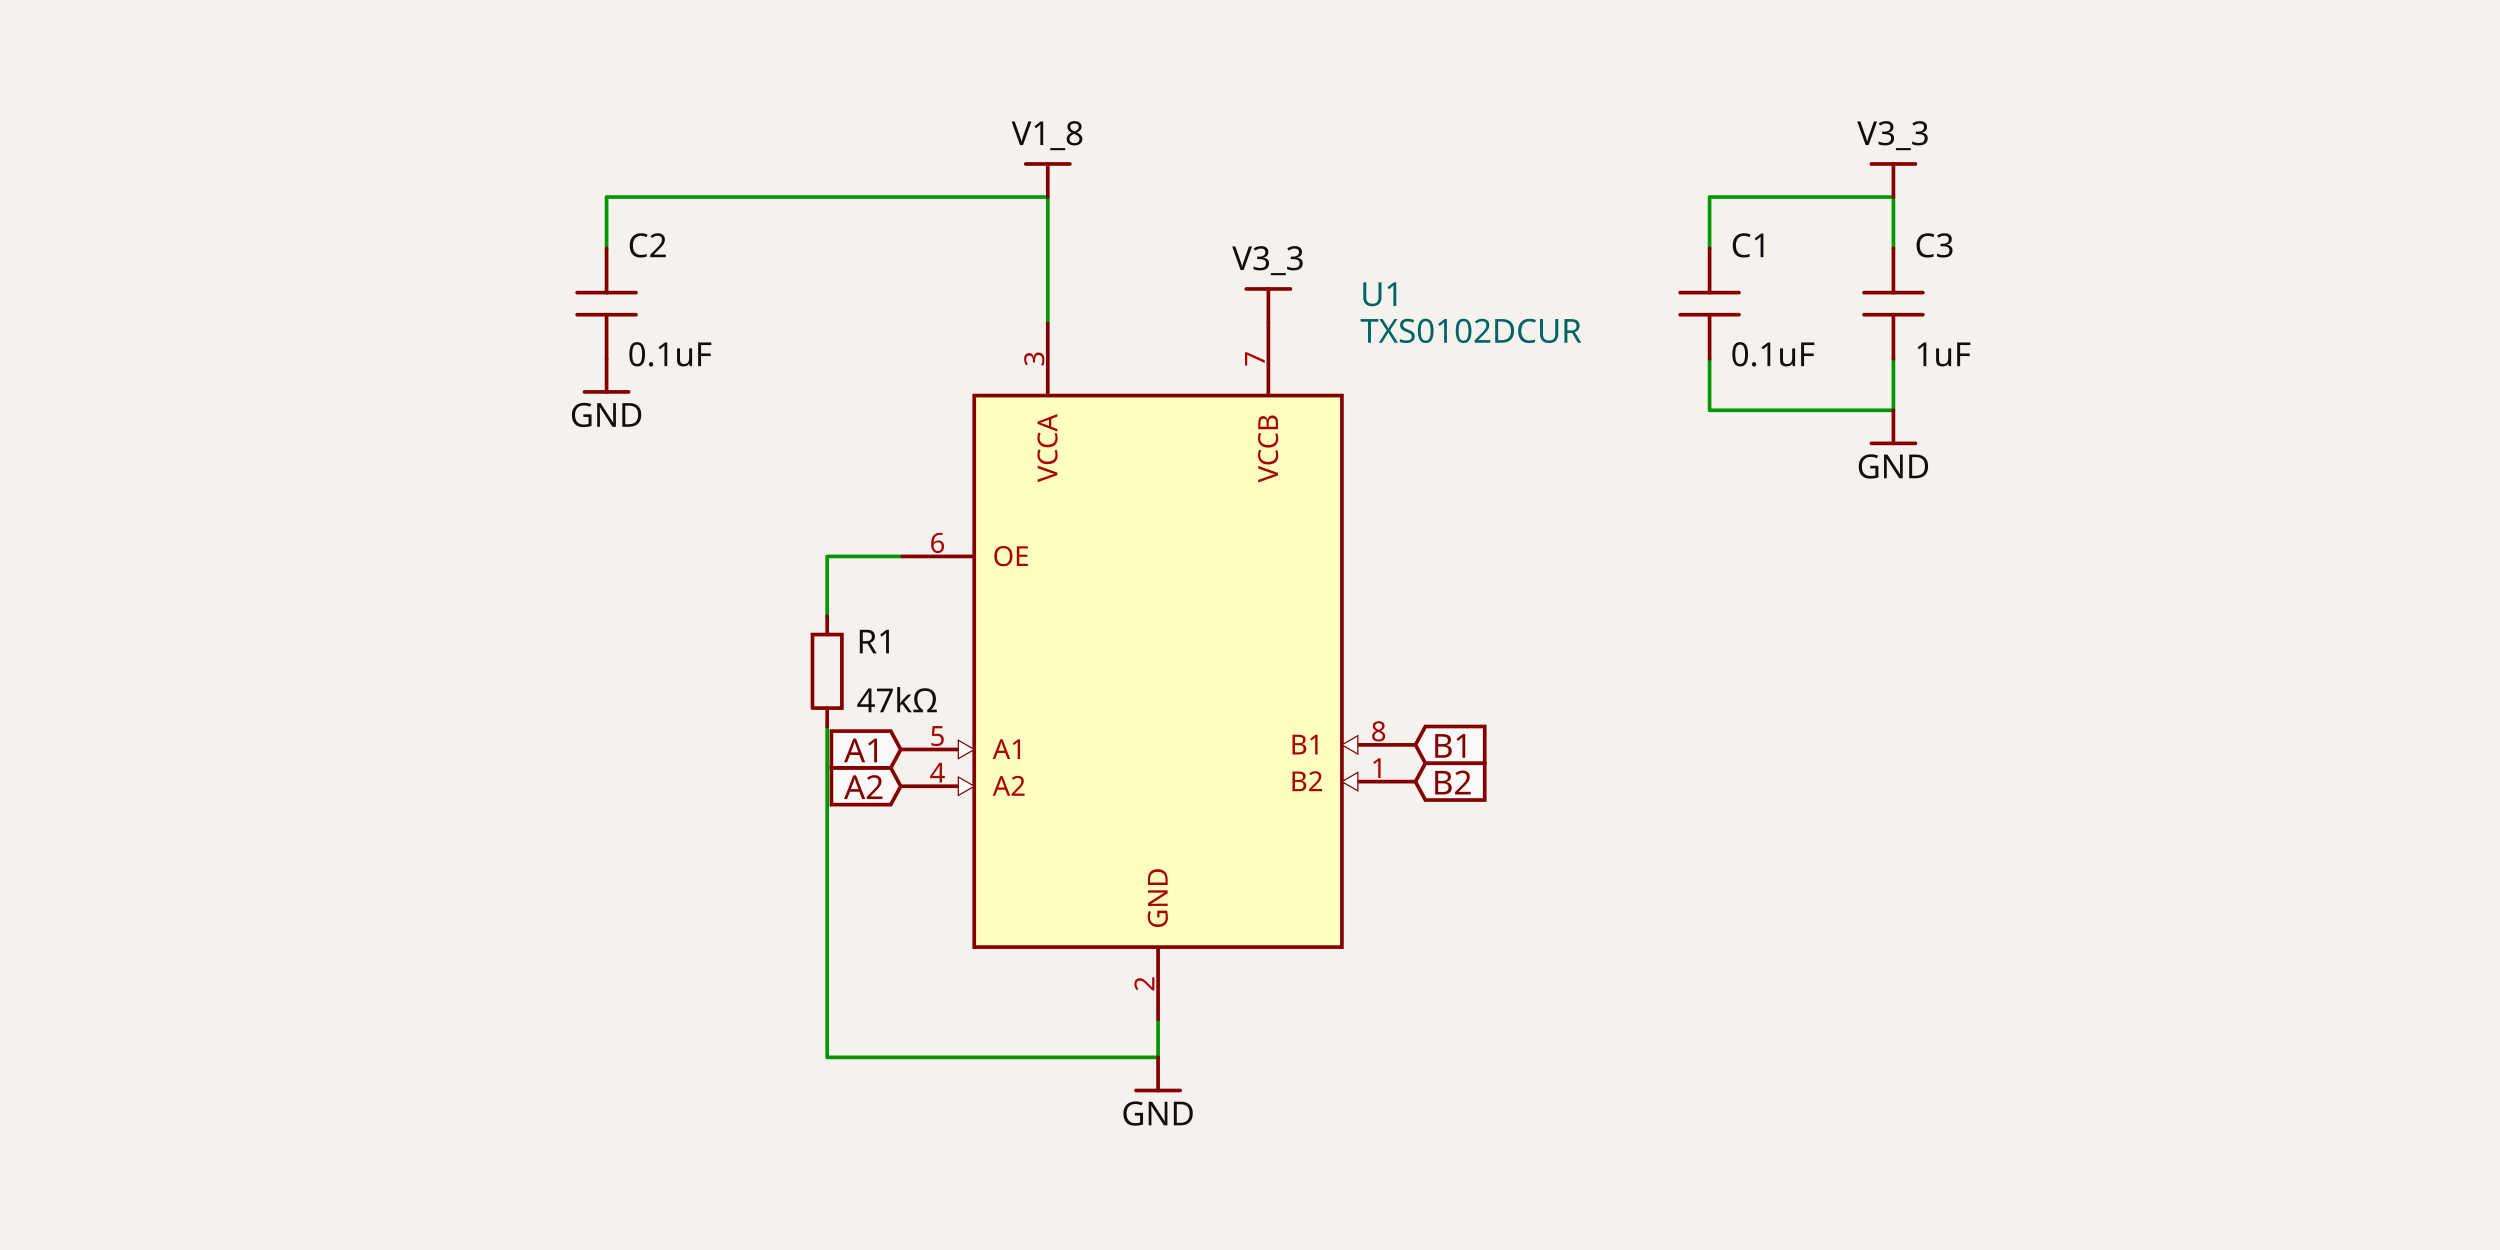
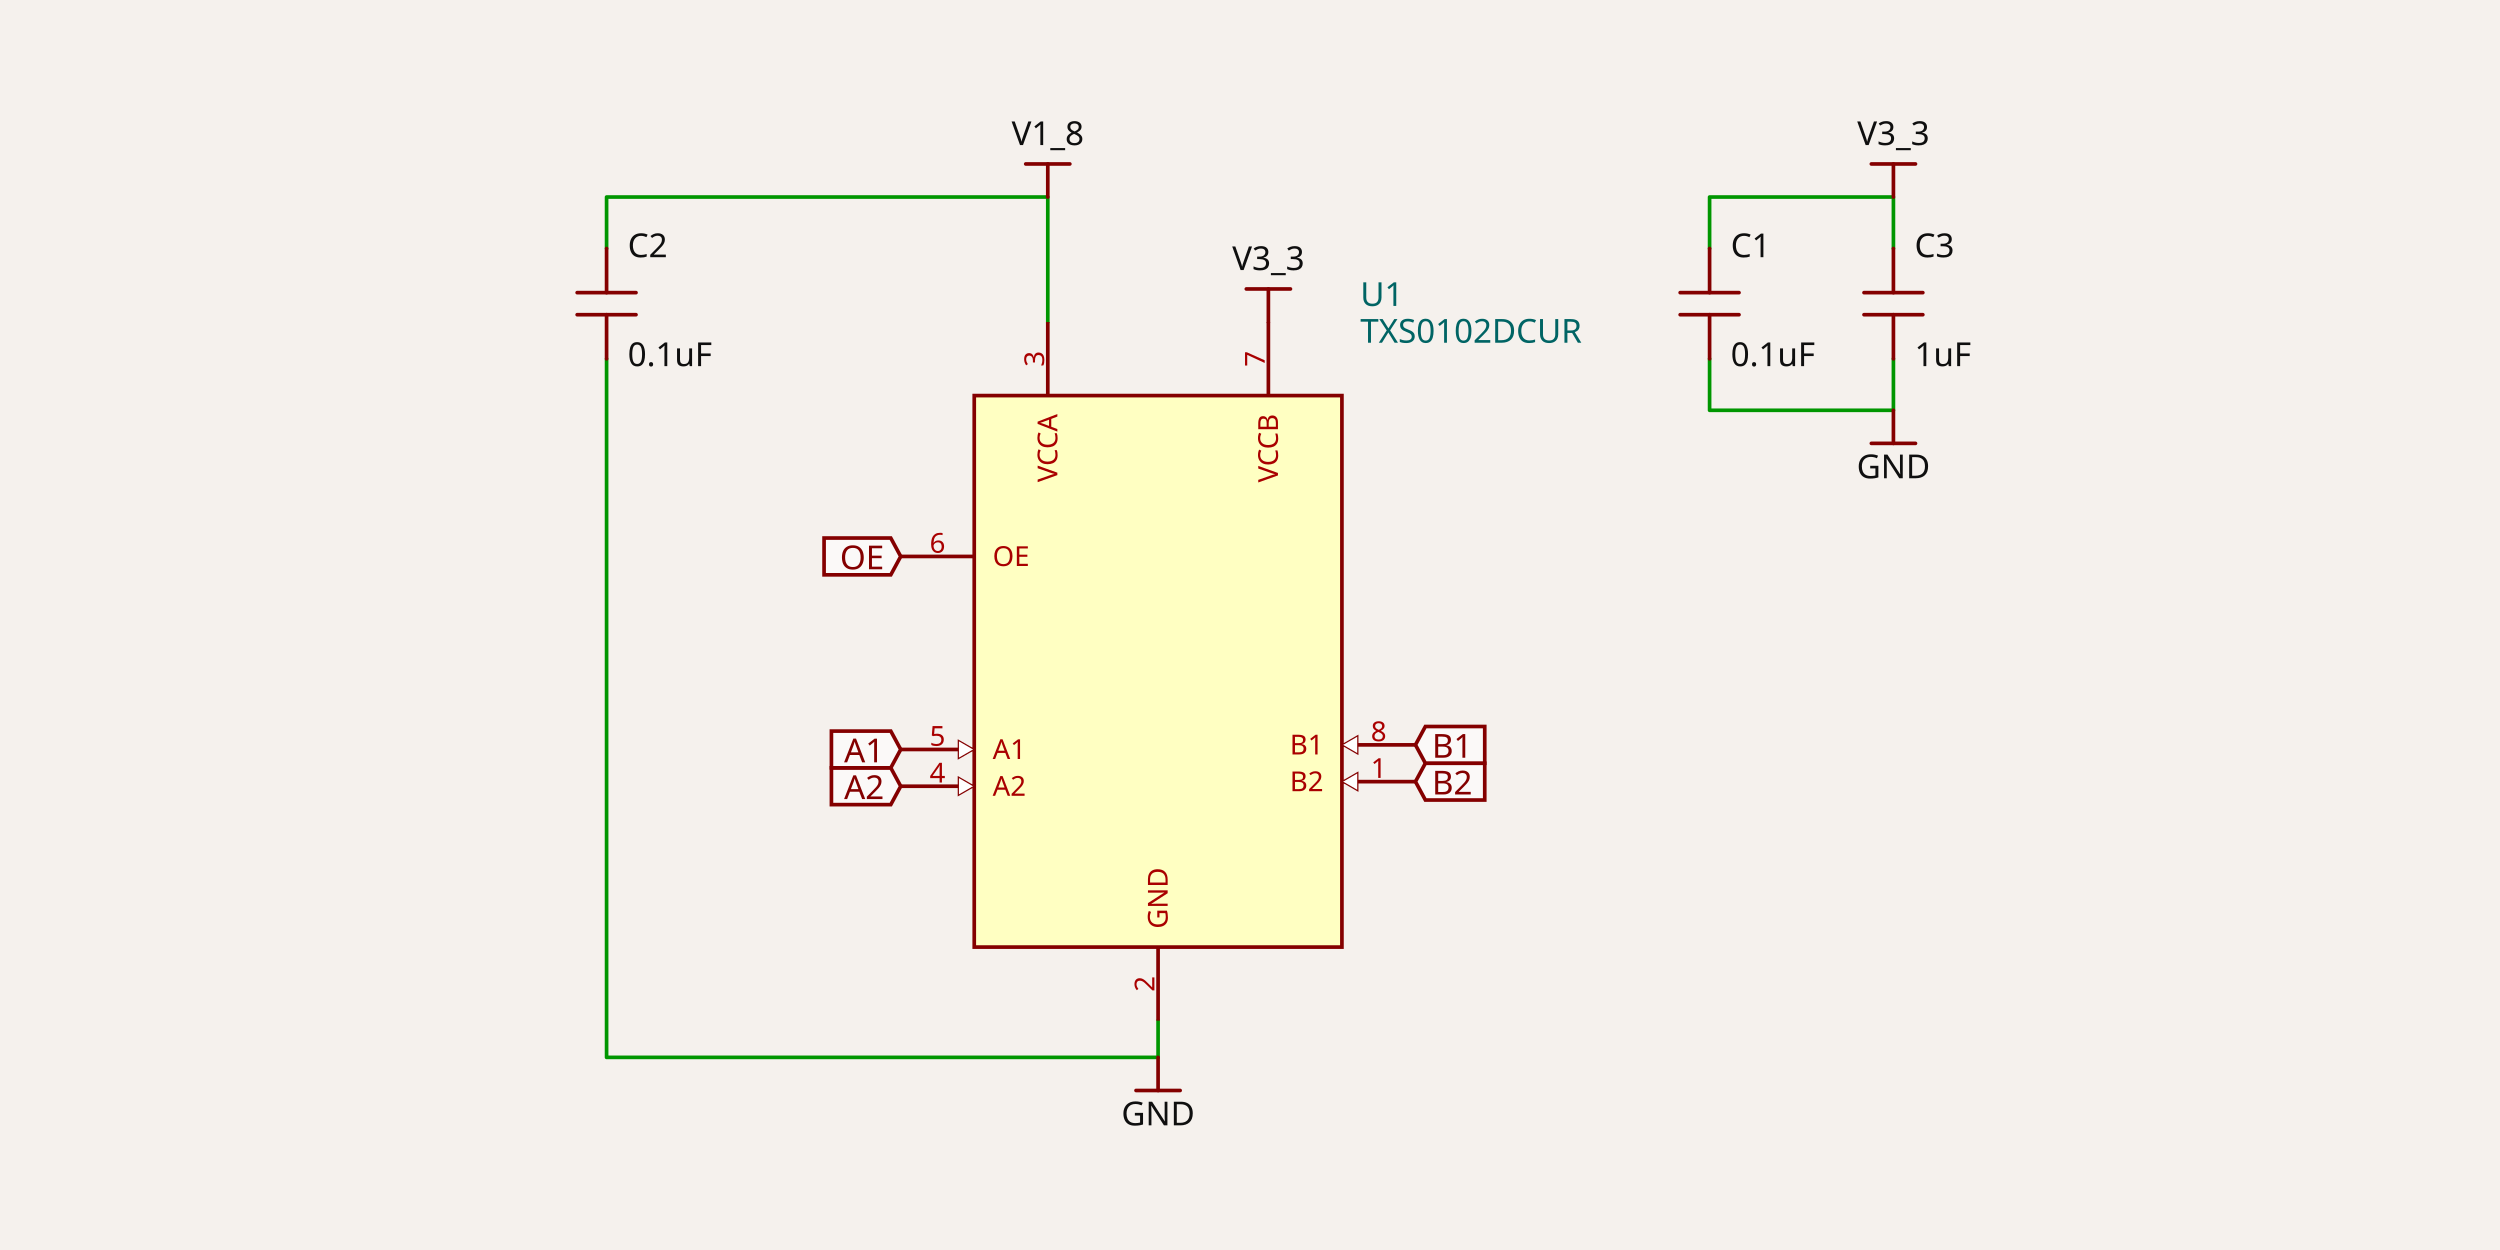
<svg xmlns="http://www.w3.org/2000/svg" class="tscircuit-schematic" width="1200" height="600" style="background-color: rgb(245, 241, 237)" data-real-to-screen-transform="matrix(88.2404847344,0,0,-88.2404847344,555.8797576328,322.2424848521)">
  <style>
              .boundary { fill: rgb(245, 241, 237); }
              .schematic-boundary { fill: none; stroke: #fff; }
              .component { fill: none; stroke: rgb(132, 0, 0); }
              .chip { fill: rgb(255, 255, 194); stroke: rgb(132, 0, 0); }
              .component-pin { fill: none; stroke: rgb(132, 0, 0); }
              .text { font-family: sans-serif; fill: rgb(0, 150, 0); }
              .pin-number { fill: rgb(169, 0, 0); }
              .port-label { fill: rgb(0, 100, 100); }
              .component-name { fill: rgb(0, 100, 100); }
              
            </style>
  <rect class="boundary" x="0" y="0" width="1200" height="600" />
-   <g class="trace sch-trace" data-layer="base" data-circuit-json-type="schematic_trace" data-schematic-trace-id="schematic_trace_0" data-subcircuit-connectivity-map-key="unnamedsubcircuitsubcircuit_source_group_0_connectivity_net5">
+   <g class="trace sch-trace" data-layer="base" data-circuit-json-type="schematic_trace" data-schematic-trace-id="schematic_trace_0" data-subcircuit-connectivity-map-key="unnamedsubcircuitsubcircuit_source_group_0_connectivity_net6">
    <path d="M 908.842 119.289 L 908.842 112.23 L 908.842 94.582 L 820.601 94.582 L 820.601 112.23 L 820.601 119.289" class="trace-invisible-hover-outline sch-trace-hitbox" stroke="rgb(0, 150, 0)" fill="none" stroke-width="14.118px" stroke-linecap="round" opacity="0" stroke-linejoin="round" />
    <path class="sch-trace-path" d="M 908.842 119.289 L 908.842 112.23 L 908.842 94.582 L 820.601 94.582 L 820.601 112.23 L 820.601 119.289" stroke="rgb(0, 150, 0)" fill="none" stroke-width="1.765px" stroke-linecap="round" stroke-linejoin="round" />
  </g>
-   <g class="trace sch-trace" data-layer="base" data-circuit-json-type="schematic_trace" data-schematic-trace-id="schematic_trace_1" data-subcircuit-connectivity-map-key="unnamedsubcircuitsubcircuit_source_group_0_connectivity_net7">
-     <path d="M 397.047 295.77 L 397.047 267.092 L 432.343 267.092" class="trace-invisible-hover-outline sch-trace-hitbox" stroke="rgb(0, 150, 0)" fill="none" stroke-width="14.118px" stroke-linecap="round" opacity="0" stroke-linejoin="round" />
-     <path class="sch-trace-path" d="M 397.047 295.77 L 397.047 267.092 L 432.343 267.092" stroke="rgb(0, 150, 0)" fill="none" stroke-width="1.765px" stroke-linecap="round" stroke-linejoin="round" />
-   </g>
-   <g class="trace sch-trace" data-layer="base" data-circuit-json-type="schematic_trace" data-schematic-trace-id="schematic_trace_2" data-subcircuit-connectivity-map-key="unnamedsubcircuitsubcircuit_source_group_0_connectivity_net1">
+   <g class="trace sch-trace" data-layer="base" data-circuit-json-type="schematic_trace" data-schematic-trace-id="schematic_trace_1" data-subcircuit-connectivity-map-key="unnamedsubcircuitsubcircuit_source_group_0_connectivity_net1">
    <path d="M 908.842 172.234 L 908.842 179.293 L 908.842 196.941 L 820.601 196.941 L 820.601 179.293 L 820.601 172.234" class="trace-invisible-hover-outline sch-trace-hitbox" stroke="rgb(0, 150, 0)" fill="none" stroke-width="14.118px" stroke-linecap="round" opacity="0" stroke-linejoin="round" />
    <path class="sch-trace-path" d="M 908.842 172.234 L 908.842 179.293 L 908.842 196.941 L 820.601 196.941 L 820.601 179.293 L 820.601 172.234" stroke="rgb(0, 150, 0)" fill="none" stroke-width="1.765px" stroke-linecap="round" stroke-linejoin="round" />
  </g>
-   <g class="trace sch-trace" data-layer="base" data-circuit-json-type="schematic_trace" data-schematic-trace-id="schematic_trace_3" data-subcircuit-connectivity-map-key="unnamedsubcircuitsubcircuit_source_group_0_connectivity_net1">
-     <path d="M 555.88 489.899 L 555.88 507.548 L 397.047 507.548 L 397.047 348.715" class="trace-invisible-hover-outline sch-trace-hitbox" stroke="rgb(0, 150, 0)" fill="none" stroke-width="14.118px" stroke-linecap="round" opacity="0" stroke-linejoin="round" />
-     <path class="sch-trace-path" d="M 555.88 489.899 L 555.88 507.548 L 397.047 507.548 L 397.047 348.715" stroke="rgb(0, 150, 0)" fill="none" stroke-width="1.765px" stroke-linecap="round" stroke-linejoin="round" />
+   <g class="trace sch-trace" data-layer="base" data-circuit-json-type="schematic_trace" data-schematic-trace-id="schematic_trace_2" data-subcircuit-connectivity-map-key="unnamedsubcircuitsubcircuit_source_group_0_connectivity_net1">
+     <path d="M 555.88 489.899 L 555.88 507.548 L 291.158 507.548 L 291.158 179.293 L 291.158 172.234" class="trace-invisible-hover-outline sch-trace-hitbox" stroke="rgb(0, 150, 0)" fill="none" stroke-width="14.118px" stroke-linecap="round" opacity="0" stroke-linejoin="round" />
+     <path class="sch-trace-path" d="M 555.88 489.899 L 555.88 507.548 L 291.158 507.548 L 291.158 179.293 L 291.158 172.234" stroke="rgb(0, 150, 0)" fill="none" stroke-width="1.765px" stroke-linecap="round" stroke-linejoin="round" />
  </g>
-   <g class="trace sch-trace" data-layer="base" data-circuit-json-type="schematic_trace" data-schematic-trace-id="schematic_trace_4" data-subcircuit-connectivity-map-key="unnamedsubcircuitsubcircuit_source_group_0_connectivity_net2">
+   <g class="trace sch-trace" data-layer="base" data-circuit-json-type="schematic_trace" data-schematic-trace-id="schematic_trace_3" data-subcircuit-connectivity-map-key="unnamedsubcircuitsubcircuit_source_group_0_connectivity_net2">
    <path d="M 502.935 154.586 L 502.935 94.582 L 291.158 94.582 L 291.158 112.23 L 291.158 119.289" class="trace-invisible-hover-outline sch-trace-hitbox" stroke="rgb(0, 150, 0)" fill="none" stroke-width="14.118px" stroke-linecap="round" opacity="0" stroke-linejoin="round" />
    <path class="sch-trace-path" d="M 502.935 154.586 L 502.935 94.582 L 291.158 94.582 L 291.158 112.23 L 291.158 119.289" stroke="rgb(0, 150, 0)" fill="none" stroke-width="1.765px" stroke-linecap="round" stroke-linejoin="round" />
  </g>
-   <g class="trace-overlays sch-trace-overlays" data-layer="overlay" data-circuit-json-type="schematic_trace" data-schematic-trace-id="schematic_trace_0" data-subcircuit-connectivity-map-key="unnamedsubcircuitsubcircuit_source_group_0_connectivity_net5" />
-   <g class="trace-overlays sch-trace-overlays" data-layer="overlay" data-circuit-json-type="schematic_trace" data-schematic-trace-id="schematic_trace_1" data-subcircuit-connectivity-map-key="unnamedsubcircuitsubcircuit_source_group_0_connectivity_net7" />
+   <g class="trace-overlays sch-trace-overlays" data-layer="overlay" data-circuit-json-type="schematic_trace" data-schematic-trace-id="schematic_trace_0" data-subcircuit-connectivity-map-key="unnamedsubcircuitsubcircuit_source_group_0_connectivity_net6" />
+   <g class="trace-overlays sch-trace-overlays" data-layer="overlay" data-circuit-json-type="schematic_trace" data-schematic-trace-id="schematic_trace_1" data-subcircuit-connectivity-map-key="unnamedsubcircuitsubcircuit_source_group_0_connectivity_net1" />
  <g class="trace-overlays sch-trace-overlays" data-layer="overlay" data-circuit-json-type="schematic_trace" data-schematic-trace-id="schematic_trace_2" data-subcircuit-connectivity-map-key="unnamedsubcircuitsubcircuit_source_group_0_connectivity_net1" />
-   <g class="trace-overlays sch-trace-overlays" data-layer="overlay" data-circuit-json-type="schematic_trace" data-schematic-trace-id="schematic_trace_3" data-subcircuit-connectivity-map-key="unnamedsubcircuitsubcircuit_source_group_0_connectivity_net1" />
-   <g class="trace-overlays sch-trace-overlays" data-layer="overlay" data-circuit-json-type="schematic_trace" data-schematic-trace-id="schematic_trace_4" data-subcircuit-connectivity-map-key="unnamedsubcircuitsubcircuit_source_group_0_connectivity_net2" />
+   <g class="trace-overlays sch-trace-overlays" data-layer="overlay" data-circuit-json-type="schematic_trace" data-schematic-trace-id="schematic_trace_3" data-subcircuit-connectivity-map-key="unnamedsubcircuitsubcircuit_source_group_0_connectivity_net2" />
  <g class="sch-component" data-circuit-json-type="schematic_component" data-schematic-component-id="schematic_component_0">
    <rect class="component chip sch-component-body" x="467.639" y="189.882" width="176.481" height="264.721" stroke-width="1.765px" fill="rgb(255, 255, 194)" stroke="rgb(132, 0, 0)" />
    <rect class="component-overlay sch-component-overlay" x="467.639" y="189.882" width="176.481" height="264.721" fill="transparent" />
    <text class="sch-text" x="652.944" y="158.998" fill="#006464" text-anchor="start" dominant-baseline="middle" font-family="sans-serif" font-size="15.883px" transform="rotate(0, 652.9443, 158.9976)">TXS0102DCUR</text>
    <text class="sch-text" x="652.944" y="141.349" fill="#006464" text-anchor="start" dominant-baseline="middle" font-family="sans-serif" font-size="15.883px" transform="rotate(0, 652.9443, 141.3495)">U1</text>
    <line class="component-pin sch-component-pin sch-port-line" x1="644.12" y1="375.187" x2="679.416" y2="375.187" stroke-width="1.765px" />
    <g class="sch-port" data-schematic-port-id="source_port_0">
      <rect x="677.652" y="373.422" width="3.53" height="3.53" opacity="0" />
    </g>
    <polygon points="644.12,375.187 651.762,370.775 651.762,379.599" fill="white" stroke="rgb(132, 0, 0)" stroke-width="0.588px" />
    <text class="pin-number sch-pin-number" x="661.768" y="373.422" style="font-family: sans-serif;" fill="rgb(169, 0, 0)" text-anchor="middle" dominant-baseline="auto" font-size="13.236px" transform="">1</text>
    <text class="pin-number sch-pin-label" x="635.296" y="375.187" style="font-family: sans-serif;" fill="rgb(169, 0, 0)" text-anchor="end" dominant-baseline="middle" font-size="13.236px" transform="">B2</text>
    <line class="component-pin sch-component-pin sch-port-line" x1="555.88" y1="454.603" x2="555.88" y2="489.899" stroke-width="1.765px" />
    <g class="sch-port" data-schematic-port-id="source_port_1">
      <rect x="554.115" y="488.135" width="3.53" height="3.53" opacity="0" />
    </g>
    <text class="pin-number sch-pin-number" x="554.115" y="472.251" style="font-family: sans-serif;" fill="rgb(169, 0, 0)" text-anchor="middle" dominant-baseline="auto" font-size="13.236px" transform="rotate(-90 554.1149 472.2513)">2</text>
    <text class="pin-number sch-pin-label" x="555.88" y="445.779" style="font-family: sans-serif;" fill="rgb(169, 0, 0)" text-anchor="start" dominant-baseline="middle" font-size="13.236px" transform="rotate(-90 555.8798 445.7792)">GND</text>
    <line class="component-pin sch-component-pin sch-port-line" x1="502.935" y1="189.882" x2="502.935" y2="154.586" stroke-width="1.765px" />
    <g class="sch-port" data-schematic-port-id="source_port_2">
      <rect x="501.171" y="152.821" width="3.53" height="3.53" opacity="0" />
    </g>
    <text class="pin-number sch-pin-number" x="501.171" y="172.234" style="font-family: sans-serif;" fill="rgb(169, 0, 0)" text-anchor="middle" dominant-baseline="auto" font-size="13.236px" transform="rotate(-90 501.1707 172.2337)">3</text>
    <text class="pin-number sch-pin-label" x="502.935" y="198.706" style="font-family: sans-serif;" fill="rgb(169, 0, 0)" text-anchor="end" dominant-baseline="middle" font-size="13.236px" transform="rotate(-90 502.9355 198.7058)">VCCA</text>
    <line class="component-pin sch-component-pin sch-port-line" x1="467.639" y1="377.393" x2="432.343" y2="377.393" stroke-width="1.765px" />
    <g class="sch-port" data-schematic-port-id="source_port_3">
      <rect x="430.578" y="375.628" width="3.53" height="3.53" opacity="0" />
    </g>
    <polygon points="467.639,377.393 459.997,381.805 459.997,372.981" fill="white" stroke="rgb(132, 0, 0)" stroke-width="0.588px" />
    <text class="pin-number sch-pin-number" x="449.991" y="375.628" style="font-family: sans-serif;" fill="rgb(169, 0, 0)" text-anchor="middle" dominant-baseline="auto" font-size="13.236px" transform="">4</text>
    <text class="pin-number sch-pin-label" x="476.463" y="377.393" style="font-family: sans-serif;" fill="rgb(169, 0, 0)" text-anchor="start" dominant-baseline="middle" font-size="13.236px" transform="">A2</text>
    <line class="component-pin sch-component-pin sch-port-line" x1="467.639" y1="359.745" x2="432.343" y2="359.745" stroke-width="1.765px" />
    <g class="sch-port" data-schematic-port-id="source_port_4">
      <rect x="430.578" y="357.98" width="3.53" height="3.53" opacity="0" />
    </g>
    <polygon points="467.639,359.745 459.997,364.157 459.997,355.333" fill="white" stroke="rgb(132, 0, 0)" stroke-width="0.588px" />
    <text class="pin-number sch-pin-number" x="449.991" y="357.98" style="font-family: sans-serif;" fill="rgb(169, 0, 0)" text-anchor="middle" dominant-baseline="auto" font-size="13.236px" transform="">5</text>
    <text class="pin-number sch-pin-label" x="476.463" y="359.745" style="font-family: sans-serif;" fill="rgb(169, 0, 0)" text-anchor="start" dominant-baseline="middle" font-size="13.236px" transform="">A1</text>
    <line class="component-pin sch-component-pin sch-port-line" x1="467.639" y1="267.092" x2="432.343" y2="267.092" stroke-width="1.765px" />
    <g class="sch-port" data-schematic-port-id="source_port_5">
      <rect x="430.578" y="265.327" width="3.53" height="3.53" opacity="0" />
    </g>
    <text class="pin-number sch-pin-number" x="449.991" y="265.327" style="font-family: sans-serif;" fill="rgb(169, 0, 0)" text-anchor="middle" dominant-baseline="auto" font-size="13.236px" transform="">6</text>
    <text class="pin-number sch-pin-label" x="476.463" y="267.092" style="font-family: sans-serif;" fill="rgb(169, 0, 0)" text-anchor="start" dominant-baseline="middle" font-size="13.236px" transform="">OE</text>
    <line class="component-pin sch-component-pin sch-port-line" x1="608.824" y1="189.882" x2="608.824" y2="154.586" stroke-width="1.765px" />
    <g class="sch-port" data-schematic-port-id="source_port_6">
      <rect x="607.059" y="152.821" width="3.53" height="3.53" opacity="0" />
    </g>
    <text class="pin-number sch-pin-number" x="607.059" y="172.234" style="font-family: sans-serif;" fill="rgb(169, 0, 0)" text-anchor="middle" dominant-baseline="auto" font-size="13.236px" transform="rotate(-90 607.0592 172.2337)">7</text>
    <text class="pin-number sch-pin-label" x="608.824" y="198.706" style="font-family: sans-serif;" fill="rgb(169, 0, 0)" text-anchor="end" dominant-baseline="middle" font-size="13.236px" transform="rotate(-90 608.824 198.7058)">VCCB</text>
    <line class="component-pin sch-component-pin sch-port-line" x1="644.12" y1="357.539" x2="679.416" y2="357.539" stroke-width="1.765px" />
    <g class="sch-port" data-schematic-port-id="source_port_7">
      <rect x="677.652" y="355.774" width="3.53" height="3.53" opacity="0" />
    </g>
    <polygon points="644.12,357.539 651.762,353.127 651.762,361.951" fill="white" stroke="rgb(132, 0, 0)" stroke-width="0.588px" />
    <text class="pin-number sch-pin-number" x="661.768" y="355.774" style="font-family: sans-serif;" fill="rgb(169, 0, 0)" text-anchor="middle" dominant-baseline="auto" font-size="13.236px" transform="">8</text>
    <text class="pin-number sch-pin-label" x="635.296" y="357.539" style="font-family: sans-serif;" fill="rgb(169, 0, 0)" text-anchor="end" dominant-baseline="middle" font-size="13.236px" transform="">B1</text>
  </g>
  <g class="sch-component" data-circuit-json-type="schematic_component" data-schematic-component-id="schematic_component_1">
    <rect class="component-overlay sch-component-overlay" x="806.481" y="119.289" width="28.24" height="52.944" fill="transparent" />
    <path class="sch-component-symbol-path" d="M 820.601 172.234 L 820.601 151.056" stroke="rgb(132, 0, 0)" fill="none" stroke-width="1.765px" stroke-linecap="round" />
    <path class="sch-component-symbol-path" d="M 820.601 140.467 L 820.601 119.289" stroke="rgb(132, 0, 0)" fill="none" stroke-width="1.765px" stroke-linecap="round" />
    <path class="sch-component-symbol-path" d="M 834.721 151.056 L 806.481 151.056" stroke="rgb(132, 0, 0)" fill="none" stroke-width="1.765px" stroke-linecap="round" />
    <path class="sch-component-symbol-path" d="M 834.721 140.467 L 806.481 140.467" stroke="rgb(132, 0, 0)" fill="none" stroke-width="1.765px" stroke-linecap="round" />
    <text class="sch-component-name sch-component-text" x="830.749" y="128.113" stroke="rgb(245, 241, 237)" stroke-width="1.765px" paint-order="stroke" fill="rgb(15, 15, 15)" font-family="sans-serif" text-anchor="start" dominant-baseline="ideographic" font-size="15.883px">C1</text>
    <text class="sch-component-text" x="830.749" y="163.41" fill="rgb(15, 15, 15)" font-family="sans-serif" text-anchor="start" dominant-baseline="hanging" font-size="15.883px">0.1uF</text>
  </g>
  <g class="sch-component" data-circuit-json-type="schematic_component" data-schematic-component-id="schematic_component_2">
    <rect class="component-overlay sch-component-overlay" x="894.721" y="119.289" width="28.24" height="52.944" fill="transparent" />
    <path class="sch-component-symbol-path" d="M 908.842 172.234 L 908.842 151.056" stroke="rgb(132, 0, 0)" fill="none" stroke-width="1.765px" stroke-linecap="round" />
    <path class="sch-component-symbol-path" d="M 908.842 140.467 L 908.842 119.289" stroke="rgb(132, 0, 0)" fill="none" stroke-width="1.765px" stroke-linecap="round" />
    <path class="sch-component-symbol-path" d="M 922.962 151.056 L 894.721 151.056" stroke="rgb(132, 0, 0)" fill="none" stroke-width="1.765px" stroke-linecap="round" />
    <path class="sch-component-symbol-path" d="M 922.962 140.467 L 894.721 140.467" stroke="rgb(132, 0, 0)" fill="none" stroke-width="1.765px" stroke-linecap="round" />
    <text class="sch-component-name sch-component-text" x="918.989" y="128.113" stroke="rgb(245, 241, 237)" stroke-width="1.765px" paint-order="stroke" fill="rgb(15, 15, 15)" font-family="sans-serif" text-anchor="start" dominant-baseline="ideographic" font-size="15.883px">C3</text>
    <text class="sch-component-text" x="918.989" y="163.41" fill="rgb(15, 15, 15)" font-family="sans-serif" text-anchor="start" dominant-baseline="hanging" font-size="15.883px">1uF</text>
  </g>
  <g class="sch-component" data-circuit-json-type="schematic_component" data-schematic-component-id="schematic_component_3">
    <rect class="component-overlay sch-component-overlay" x="277.038" y="119.289" width="28.24" height="52.944" fill="transparent" />
    <path class="sch-component-symbol-path" d="M 291.158 172.234 L 291.158 151.056" stroke="rgb(132, 0, 0)" fill="none" stroke-width="1.765px" stroke-linecap="round" />
    <path class="sch-component-symbol-path" d="M 291.158 140.467 L 291.158 119.289" stroke="rgb(132, 0, 0)" fill="none" stroke-width="1.765px" stroke-linecap="round" />
    <path class="sch-component-symbol-path" d="M 305.279 151.056 L 277.038 151.056" stroke="rgb(132, 0, 0)" fill="none" stroke-width="1.765px" stroke-linecap="round" />
    <path class="sch-component-symbol-path" d="M 305.279 140.467 L 277.038 140.467" stroke="rgb(132, 0, 0)" fill="none" stroke-width="1.765px" stroke-linecap="round" />
    <text class="sch-component-name sch-component-text" x="301.306" y="128.113" stroke="rgb(245, 241, 237)" stroke-width="1.765px" paint-order="stroke" fill="rgb(15, 15, 15)" font-family="sans-serif" text-anchor="start" dominant-baseline="ideographic" font-size="15.883px">C2</text>
    <text class="sch-component-text" x="301.306" y="163.41" fill="rgb(15, 15, 15)" font-family="sans-serif" text-anchor="start" dominant-baseline="hanging" font-size="15.883px">0.1uF</text>
  </g>
-   <g class="sch-component" data-circuit-json-type="schematic_component" data-schematic-component-id="schematic_component_4">
-     <rect class="component-overlay sch-component-overlay" x="389.989" y="295.77" width="14.115" height="52.944" fill="transparent" />
-     <path class="sch-component-symbol-path" d="M 397.047 348.715 L 397.047 339.889" stroke="rgb(132, 0, 0)" fill="none" stroke-width="1.765px" stroke-linecap="round" />
-     <path class="sch-component-symbol-path" d="M 397.047 304.596 L 397.047 295.77" stroke="rgb(132, 0, 0)" fill="none" stroke-width="1.765px" stroke-linecap="round" />
-     <path class="sch-component-symbol-path" d="M 389.989 339.889 L 389.989 304.596 L 404.104 304.596 L 404.104 339.889 L 389.989 339.889" stroke="rgb(132, 0, 0)" fill="none" stroke-width="1.765px" stroke-linecap="round" />
-     <text class="sch-component-name sch-component-text" x="411.165" y="308.124" stroke="rgb(245, 241, 237)" stroke-width="1.765px" paint-order="stroke" fill="rgb(15, 15, 15)" font-family="sans-serif" text-anchor="start" dominant-baseline="middle" font-size="15.883px">R1</text>
-     <text class="sch-component-text" x="411.165" y="336.361" fill="rgb(15, 15, 15)" font-family="sans-serif" text-anchor="start" dominant-baseline="middle" font-size="15.883px">47kΩ</text>
-   </g>
  <g class="schematic-port-hover sch-port-hover" data-schematic-port-id="source_port_0">
    <circle cx="679.416" cy="375.187" r="3.53" fill="red" opacity="0" />
  </g>
  <g class="schematic-port-hover sch-port-hover" data-schematic-port-id="source_port_1">
    <circle cx="555.88" cy="489.899" r="3.53" fill="red" opacity="0" />
  </g>
  <g class="schematic-port-hover sch-port-hover" data-schematic-port-id="source_port_2">
    <circle cx="502.935" cy="154.586" r="3.53" fill="red" opacity="0" />
  </g>
  <g class="schematic-port-hover sch-port-hover" data-schematic-port-id="source_port_3">
    <circle cx="432.343" cy="377.393" r="3.53" fill="red" opacity="0" />
  </g>
  <g class="schematic-port-hover sch-port-hover" data-schematic-port-id="source_port_4">
    <circle cx="432.343" cy="359.745" r="3.53" fill="red" opacity="0" />
  </g>
  <g class="schematic-port-hover sch-port-hover" data-schematic-port-id="source_port_5">
    <circle cx="432.343" cy="267.092" r="3.53" fill="red" opacity="0" />
  </g>
  <g class="schematic-port-hover sch-port-hover" data-schematic-port-id="source_port_6">
    <circle cx="608.824" cy="154.586" r="3.53" fill="red" opacity="0" />
  </g>
  <g class="schematic-port-hover sch-port-hover" data-schematic-port-id="source_port_7">
    <circle cx="679.416" cy="357.539" r="3.53" fill="red" opacity="0" />
  </g>
  <g class="schematic-port-hover sch-port-hover" data-schematic-port-id="source_port_8">
    <circle cx="820.601" cy="119.289" r="3.53" fill="red" opacity="0" />
  </g>
  <g class="schematic-port-hover sch-port-hover" data-schematic-port-id="source_port_9">
    <circle cx="820.601" cy="172.234" r="3.53" fill="red" opacity="0" />
  </g>
  <g class="schematic-port-hover sch-port-hover" data-schematic-port-id="source_port_10">
    <circle cx="908.842" cy="119.289" r="3.53" fill="red" opacity="0" />
  </g>
  <g class="schematic-port-hover sch-port-hover" data-schematic-port-id="source_port_11">
    <circle cx="908.842" cy="172.234" r="3.53" fill="red" opacity="0" />
  </g>
  <g class="schematic-port-hover sch-port-hover" data-schematic-port-id="source_port_12">
    <circle cx="291.158" cy="119.289" r="3.53" fill="red" opacity="0" />
  </g>
  <g class="schematic-port-hover sch-port-hover" data-schematic-port-id="source_port_13">
    <circle cx="291.158" cy="172.234" r="3.53" fill="red" opacity="0" />
  </g>
-   <g class="schematic-port-hover sch-port-hover" data-schematic-port-id="source_port_14">
-     <circle cx="397.047" cy="348.715" r="3.53" fill="red" opacity="0" />
-   </g>
-   <g class="schematic-port-hover sch-port-hover" data-schematic-port-id="source_port_15">
-     <circle cx="397.047" cy="295.77" r="3.53" fill="red" opacity="0" />
-   </g>
  <path class="net-label sch-net-label" data-circuit-json-type="schematic_net_label" data-schematic-net-label-id="schematic_net_label_0" d="     M 679.416,375.187     L 684.181,366.363     L 712.677,366.363     L 712.677,384.011     L 684.181,384.011     Z   " fill="rgba(255, 255, 255, 0.6)" stroke="rgb(132, 0, 0)" stroke-width="1.765px" />
  <text class="net-label-text sch-net-label-text" data-circuit-json-type="schematic_net_label" data-schematic-net-label-id="schematic_net_label_0" x="687.358" y="375.187" fill="rgb(132, 0, 0)" text-anchor="start" dominant-baseline="central" font-family="sans-serif" font-variant-numeric="tabular-nums" font-size="15.883px" transform="">B2</text>
  <rect class="component-overlay sch-component-overlay sch-net-label-overlay" data-circuit-json-type="schematic_net_label" data-schematic-net-label-id="schematic_net_label_1" x="545.291" y="507.548" width="21.178" height="15.883" fill="transparent" />
  <path class="sch-net-label-symbol-path" data-circuit-json-type="schematic_net_label" data-schematic-net-label-id="schematic_net_label_1" d="M 545.291 523.431 L 566.469 523.431" stroke="rgb(132, 0, 0)" fill="none" stroke-width="1.765px" stroke-linecap="round" />
  <path class="sch-net-label-symbol-path" data-circuit-json-type="schematic_net_label" data-schematic-net-label-id="schematic_net_label_1" d="M 555.88 523.431 L 555.88 507.548" stroke="rgb(132, 0, 0)" fill="none" stroke-width="1.765px" stroke-linecap="round" />
  <text class="sch-net-label-symbol-text" data-circuit-json-type="schematic_net_label" data-schematic-net-label-id="schematic_net_label_1" x="555.88" y="527.843" fill="rgb(15, 15, 15)" font-family="sans-serif" text-anchor="middle" dominant-baseline="hanging" font-size="15.883px">GND</text>
  <rect class="component-overlay sch-component-overlay sch-net-label-overlay" data-circuit-json-type="schematic_net_label" data-schematic-net-label-id="schematic_net_label_2" x="898.253" y="196.941" width="21.178" height="15.883" fill="transparent" />
  <path class="sch-net-label-symbol-path" data-circuit-json-type="schematic_net_label" data-schematic-net-label-id="schematic_net_label_2" d="M 898.253 212.824 L 919.431 212.824" stroke="rgb(132, 0, 0)" fill="none" stroke-width="1.765px" stroke-linecap="round" />
  <path class="sch-net-label-symbol-path" data-circuit-json-type="schematic_net_label" data-schematic-net-label-id="schematic_net_label_2" d="M 908.842 212.824 L 908.842 196.941" stroke="rgb(132, 0, 0)" fill="none" stroke-width="1.765px" stroke-linecap="round" />
  <text class="sch-net-label-symbol-text" data-circuit-json-type="schematic_net_label" data-schematic-net-label-id="schematic_net_label_2" x="908.842" y="217.236" fill="rgb(15, 15, 15)" font-family="sans-serif" text-anchor="middle" dominant-baseline="hanging" font-size="15.883px">GND</text>
-   <rect class="component-overlay sch-component-overlay sch-net-label-overlay" data-circuit-json-type="schematic_net_label" data-schematic-net-label-id="schematic_net_label_3" x="280.569" y="172.234" width="21.178" height="15.883" fill="transparent" />
-   <path class="sch-net-label-symbol-path" data-circuit-json-type="schematic_net_label" data-schematic-net-label-id="schematic_net_label_3" d="M 280.569 188.117 L 301.747 188.117" stroke="rgb(132, 0, 0)" fill="none" stroke-width="1.765px" stroke-linecap="round" />
-   <path class="sch-net-label-symbol-path" data-circuit-json-type="schematic_net_label" data-schematic-net-label-id="schematic_net_label_3" d="M 291.158 188.117 L 291.158 172.234" stroke="rgb(132, 0, 0)" fill="none" stroke-width="1.765px" stroke-linecap="round" />
-   <text class="sch-net-label-symbol-text" data-circuit-json-type="schematic_net_label" data-schematic-net-label-id="schematic_net_label_3" x="291.158" y="192.529" fill="rgb(15, 15, 15)" font-family="sans-serif" text-anchor="middle" dominant-baseline="hanging" font-size="15.883px">GND</text>
-   <rect class="component-overlay sch-component-overlay sch-net-label-overlay" data-circuit-json-type="schematic_net_label" data-schematic-net-label-id="schematic_net_label_4" x="492.347" y="78.699" width="21.178" height="15.883" fill="transparent" />
-   <path class="sch-net-label-symbol-path" data-circuit-json-type="schematic_net_label" data-schematic-net-label-id="schematic_net_label_4" d="M 513.524 78.699 L 492.347 78.699" stroke="rgb(132, 0, 0)" fill="none" stroke-width="1.765px" stroke-linecap="round" />
-   <path class="sch-net-label-symbol-path" data-circuit-json-type="schematic_net_label" data-schematic-net-label-id="schematic_net_label_4" d="M 502.935 78.699 L 502.935 94.582" stroke="rgb(132, 0, 0)" fill="none" stroke-width="1.765px" stroke-linecap="round" />
-   <text class="sch-net-label-symbol-text" data-circuit-json-type="schematic_net_label" data-schematic-net-label-id="schematic_net_label_4" x="502.935" y="74.287" fill="rgb(15, 15, 15)" font-family="sans-serif" text-anchor="middle" dominant-baseline="ideographic" font-size="15.883px">V1_8</text>
-   <path class="net-label sch-net-label" data-circuit-json-type="schematic_net_label" data-schematic-net-label-id="schematic_net_label_5" d="     M 432.343,377.393     L 427.578,386.217     L 399.082,386.217     L 399.082,368.569     L 427.578,368.569     Z   " fill="rgba(255, 255, 255, 0.6)" stroke="rgb(132, 0, 0)" stroke-width="1.765px" />
-   <text class="net-label-text sch-net-label-text" data-circuit-json-type="schematic_net_label" data-schematic-net-label-id="schematic_net_label_5" x="424.401" y="377.393" fill="rgb(132, 0, 0)" text-anchor="end" dominant-baseline="central" font-family="sans-serif" font-variant-numeric="tabular-nums" font-size="15.883px" transform="">A2</text>
-   <path class="net-label sch-net-label" data-circuit-json-type="schematic_net_label" data-schematic-net-label-id="schematic_net_label_6" d="     M 432.343,359.745     L 427.578,368.569     L 399.082,368.569     L 399.082,350.921     L 427.578,350.921     Z   " fill="rgba(255, 255, 255, 0.6)" stroke="rgb(132, 0, 0)" stroke-width="1.765px" />
-   <text class="net-label-text sch-net-label-text" data-circuit-json-type="schematic_net_label" data-schematic-net-label-id="schematic_net_label_6" x="424.401" y="359.745" fill="rgb(132, 0, 0)" text-anchor="end" dominant-baseline="central" font-family="sans-serif" font-variant-numeric="tabular-nums" font-size="15.883px" transform="">A1</text>
+   <rect class="component-overlay sch-component-overlay sch-net-label-overlay" data-circuit-json-type="schematic_net_label" data-schematic-net-label-id="schematic_net_label_3" x="492.347" y="78.699" width="21.178" height="15.883" fill="transparent" />
+   <path class="sch-net-label-symbol-path" data-circuit-json-type="schematic_net_label" data-schematic-net-label-id="schematic_net_label_3" d="M 513.524 78.699 L 492.347 78.699" stroke="rgb(132, 0, 0)" fill="none" stroke-width="1.765px" stroke-linecap="round" />
+   <path class="sch-net-label-symbol-path" data-circuit-json-type="schematic_net_label" data-schematic-net-label-id="schematic_net_label_3" d="M 502.935 78.699 L 502.935 94.582" stroke="rgb(132, 0, 0)" fill="none" stroke-width="1.765px" stroke-linecap="round" />
+   <text class="sch-net-label-symbol-text" data-circuit-json-type="schematic_net_label" data-schematic-net-label-id="schematic_net_label_3" x="502.935" y="74.287" fill="rgb(15, 15, 15)" font-family="sans-serif" text-anchor="middle" dominant-baseline="ideographic" font-size="15.883px">V1_8</text>
+   <path class="net-label sch-net-label" data-circuit-json-type="schematic_net_label" data-schematic-net-label-id="schematic_net_label_4" d="     M 432.343,377.393     L 427.578,386.217     L 399.082,386.217     L 399.082,368.569     L 427.578,368.569     Z   " fill="rgba(255, 255, 255, 0.6)" stroke="rgb(132, 0, 0)" stroke-width="1.765px" />
+   <text class="net-label-text sch-net-label-text" data-circuit-json-type="schematic_net_label" data-schematic-net-label-id="schematic_net_label_4" x="424.401" y="377.393" fill="rgb(132, 0, 0)" text-anchor="end" dominant-baseline="central" font-family="sans-serif" font-variant-numeric="tabular-nums" font-size="15.883px" transform="">A2</text>
+   <path class="net-label sch-net-label" data-circuit-json-type="schematic_net_label" data-schematic-net-label-id="schematic_net_label_5" d="     M 432.343,359.745     L 427.578,368.569     L 399.082,368.569     L 399.082,350.921     L 427.578,350.921     Z   " fill="rgba(255, 255, 255, 0.6)" stroke="rgb(132, 0, 0)" stroke-width="1.765px" />
+   <text class="net-label-text sch-net-label-text" data-circuit-json-type="schematic_net_label" data-schematic-net-label-id="schematic_net_label_5" x="424.401" y="359.745" fill="rgb(132, 0, 0)" text-anchor="end" dominant-baseline="central" font-family="sans-serif" font-variant-numeric="tabular-nums" font-size="15.883px" transform="">A1</text>
+   <path class="net-label sch-net-label" data-circuit-json-type="schematic_net_label" data-schematic-net-label-id="schematic_net_label_6" d="     M 432.343,267.092     L 427.578,275.916     L 395.553,275.916     L 395.553,258.268     L 427.578,258.268     Z   " fill="rgba(255, 255, 255, 0.6)" stroke="rgb(132, 0, 0)" stroke-width="1.765px" />
+   <text class="net-label-text sch-net-label-text" data-circuit-json-type="schematic_net_label" data-schematic-net-label-id="schematic_net_label_6" x="424.401" y="267.092" fill="rgb(132, 0, 0)" text-anchor="end" dominant-baseline="central" font-family="sans-serif" font-variant-numeric="tabular-nums" font-size="15.883px" transform="">OE</text>
  <rect class="component-overlay sch-component-overlay sch-net-label-overlay" data-circuit-json-type="schematic_net_label" data-schematic-net-label-id="schematic_net_label_7" x="898.253" y="78.699" width="21.178" height="15.883" fill="transparent" />
  <path class="sch-net-label-symbol-path" data-circuit-json-type="schematic_net_label" data-schematic-net-label-id="schematic_net_label_7" d="M 919.431 78.699 L 898.253 78.699" stroke="rgb(132, 0, 0)" fill="none" stroke-width="1.765px" stroke-linecap="round" />
  <path class="sch-net-label-symbol-path" data-circuit-json-type="schematic_net_label" data-schematic-net-label-id="schematic_net_label_7" d="M 908.842 78.699 L 908.842 94.582" stroke="rgb(132, 0, 0)" fill="none" stroke-width="1.765px" stroke-linecap="round" />
  <text class="sch-net-label-symbol-text" data-circuit-json-type="schematic_net_label" data-schematic-net-label-id="schematic_net_label_7" x="908.842" y="74.287" fill="rgb(15, 15, 15)" font-family="sans-serif" text-anchor="middle" dominant-baseline="ideographic" font-size="15.883px">V3_3</text>
  <rect class="component-overlay sch-component-overlay sch-net-label-overlay" data-circuit-json-type="schematic_net_label" data-schematic-net-label-id="schematic_net_label_8" x="598.235" y="138.702" width="21.178" height="15.883" fill="transparent" />
  <path class="sch-net-label-symbol-path" data-circuit-json-type="schematic_net_label" data-schematic-net-label-id="schematic_net_label_8" d="M 619.413 138.702 L 598.235 138.702" stroke="rgb(132, 0, 0)" fill="none" stroke-width="1.765px" stroke-linecap="round" />
  <path class="sch-net-label-symbol-path" data-circuit-json-type="schematic_net_label" data-schematic-net-label-id="schematic_net_label_8" d="M 608.824 138.702 L 608.824 154.586" stroke="rgb(132, 0, 0)" fill="none" stroke-width="1.765px" stroke-linecap="round" />
  <text class="sch-net-label-symbol-text" data-circuit-json-type="schematic_net_label" data-schematic-net-label-id="schematic_net_label_8" x="608.824" y="134.29" fill="rgb(15, 15, 15)" font-family="sans-serif" text-anchor="middle" dominant-baseline="ideographic" font-size="15.883px">V3_3</text>
  <path class="net-label sch-net-label" data-circuit-json-type="schematic_net_label" data-schematic-net-label-id="schematic_net_label_9" d="     M 679.416,357.539     L 684.181,348.715     L 712.677,348.715     L 712.677,366.363     L 684.181,366.363     Z   " fill="rgba(255, 255, 255, 0.6)" stroke="rgb(132, 0, 0)" stroke-width="1.765px" />
  <text class="net-label-text sch-net-label-text" data-circuit-json-type="schematic_net_label" data-schematic-net-label-id="schematic_net_label_9" x="687.358" y="357.539" fill="rgb(132, 0, 0)" text-anchor="start" dominant-baseline="central" font-family="sans-serif" font-variant-numeric="tabular-nums" font-size="15.883px" transform="">B1</text>
</svg>
